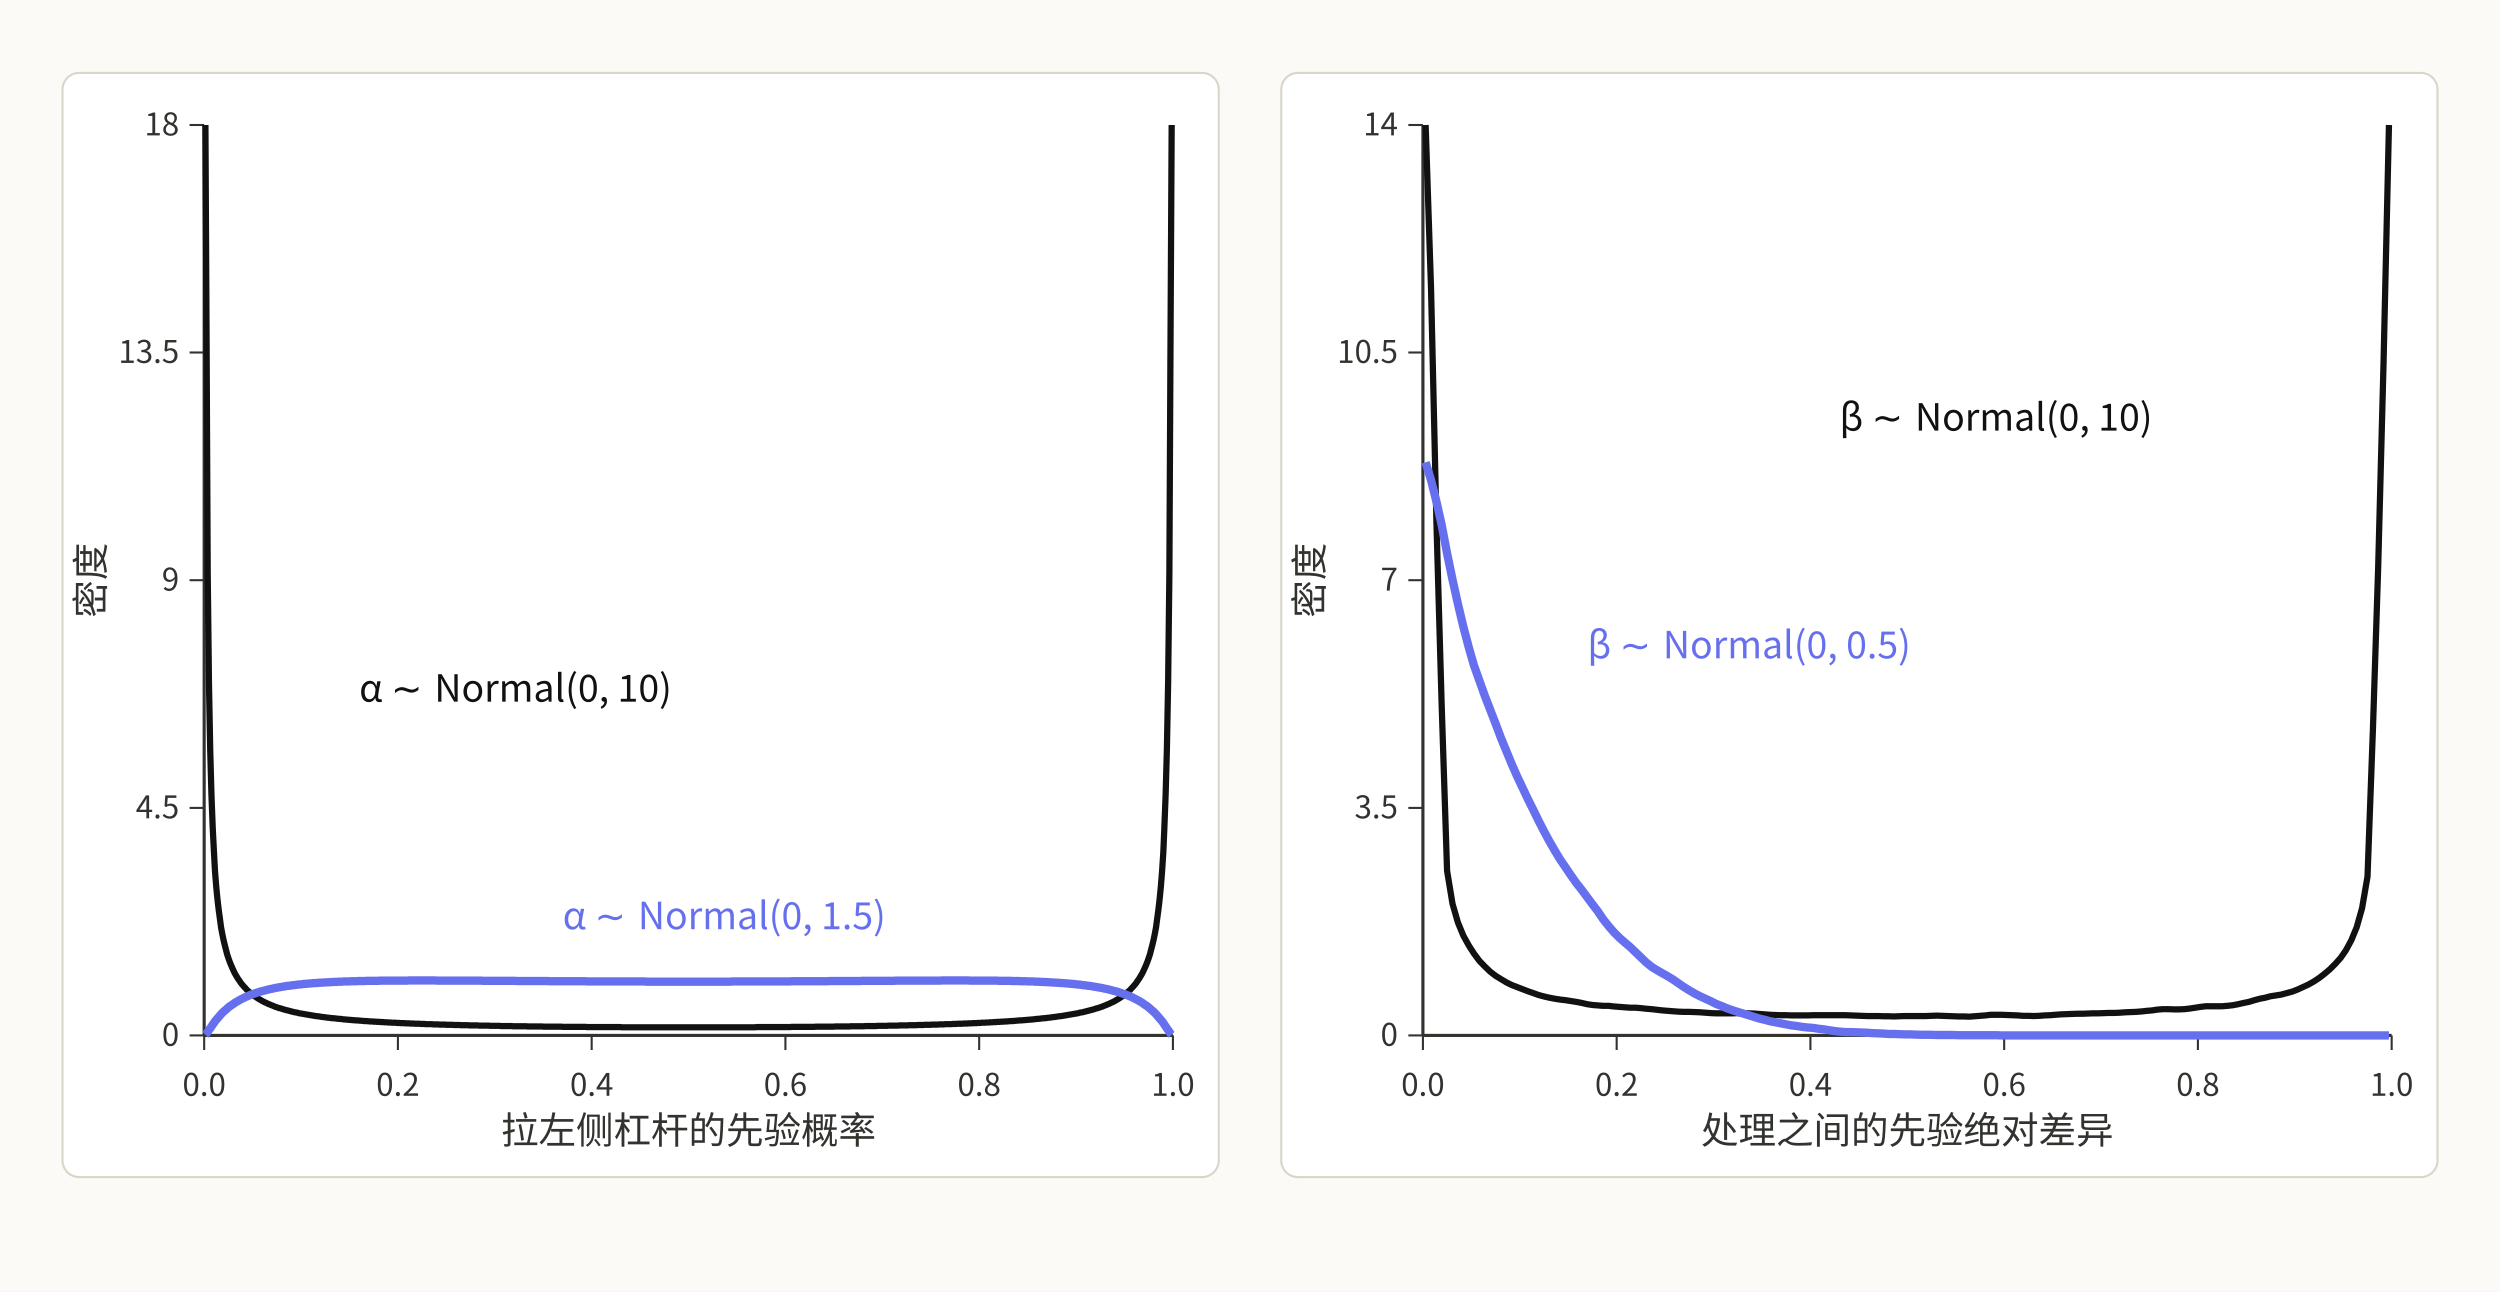
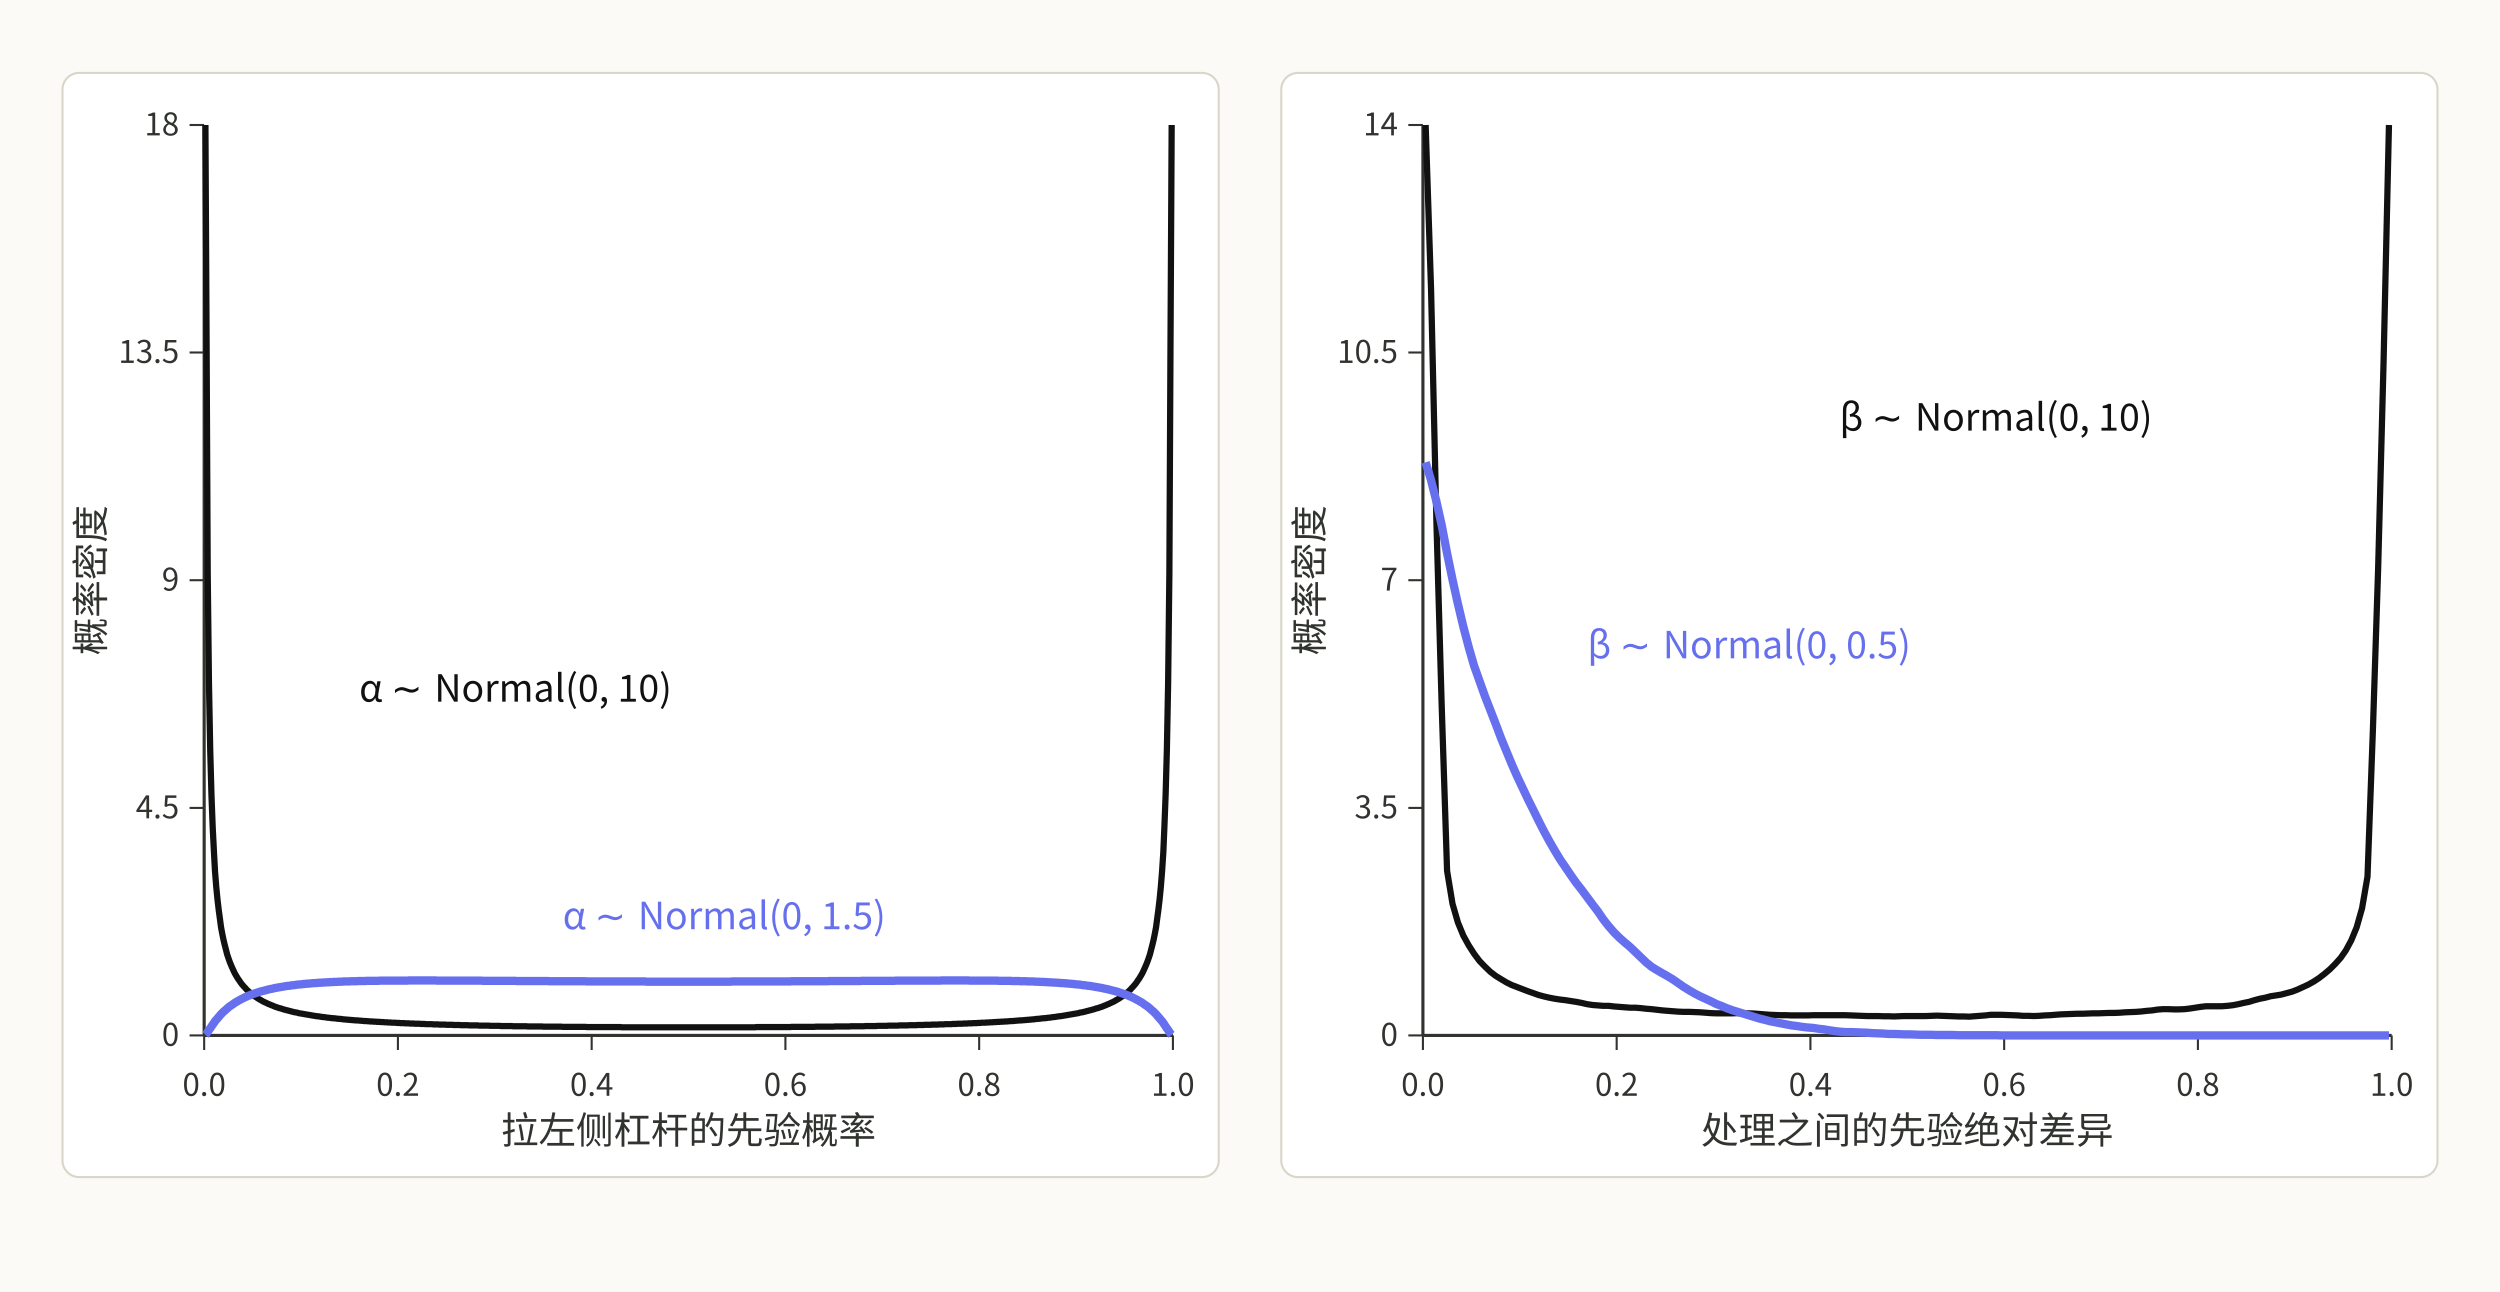
<svg xmlns="http://www.w3.org/2000/svg" width="1200" height="620" viewBox="0 0 1200 620" role="img">
  <rect width="100%" height="100%" fill="#fbfaf6" />
  <rect x="30" y="35" width="555" height="530" rx="8" fill="#fff" stroke="#d9d5c8" />
  <line x1="98.0" y1="497" x2="98.0" y2="504" stroke="#30332e" />
  <text x="98.0" y="526.0" text-anchor="middle" font-family="-apple-system,BlinkMacSystemFont,PingFang SC,Noto Sans CJK SC,sans-serif" font-size="15" font-weight="400" fill="#30332e">0.0</text>
  <line x1="191.0" y1="497" x2="191.0" y2="504" stroke="#30332e" />
  <text x="191.0" y="526.0" text-anchor="middle" font-family="-apple-system,BlinkMacSystemFont,PingFang SC,Noto Sans CJK SC,sans-serif" font-size="15" font-weight="400" fill="#30332e">0.2</text>
  <line x1="284.0" y1="497" x2="284.0" y2="504" stroke="#30332e" />
  <text x="284.0" y="526.0" text-anchor="middle" font-family="-apple-system,BlinkMacSystemFont,PingFang SC,Noto Sans CJK SC,sans-serif" font-size="15" font-weight="400" fill="#30332e">0.4</text>
  <line x1="377.0" y1="497" x2="377.0" y2="504" stroke="#30332e" />
  <text x="377.0" y="526.0" text-anchor="middle" font-family="-apple-system,BlinkMacSystemFont,PingFang SC,Noto Sans CJK SC,sans-serif" font-size="15" font-weight="400" fill="#30332e">0.6</text>
  <line x1="470.0" y1="497" x2="470.0" y2="504" stroke="#30332e" />
  <text x="470.0" y="526.0" text-anchor="middle" font-family="-apple-system,BlinkMacSystemFont,PingFang SC,Noto Sans CJK SC,sans-serif" font-size="15" font-weight="400" fill="#30332e">0.8</text>
  <line x1="563.0" y1="497" x2="563.0" y2="504" stroke="#30332e" />
  <text x="563.0" y="526.0" text-anchor="middle" font-family="-apple-system,BlinkMacSystemFont,PingFang SC,Noto Sans CJK SC,sans-serif" font-size="15" font-weight="400" fill="#30332e">1.0</text>
  <line x1="91" y1="497.0" x2="98" y2="497.0" stroke="#30332e" />
  <text x="86.0" y="502.0" text-anchor="end" font-family="-apple-system,BlinkMacSystemFont,PingFang SC,Noto Sans CJK SC,sans-serif" font-size="15" font-weight="400" fill="#30332e">0</text>
  <line x1="91" y1="387.8" x2="98" y2="387.8" stroke="#30332e" />
  <text x="86.0" y="392.8" text-anchor="end" font-family="-apple-system,BlinkMacSystemFont,PingFang SC,Noto Sans CJK SC,sans-serif" font-size="15" font-weight="400" fill="#30332e">4.5</text>
  <line x1="91" y1="278.5" x2="98" y2="278.5" stroke="#30332e" />
  <text x="86.0" y="283.5" text-anchor="end" font-family="-apple-system,BlinkMacSystemFont,PingFang SC,Noto Sans CJK SC,sans-serif" font-size="15" font-weight="400" fill="#30332e">9</text>
  <line x1="91" y1="169.2" x2="98" y2="169.2" stroke="#30332e" />
  <text x="86.0" y="174.2" text-anchor="end" font-family="-apple-system,BlinkMacSystemFont,PingFang SC,Noto Sans CJK SC,sans-serif" font-size="15" font-weight="400" fill="#30332e">13.5</text>
  <line x1="91" y1="60.0" x2="98" y2="60.0" stroke="#30332e" />
  <text x="86.0" y="65.0" text-anchor="end" font-family="-apple-system,BlinkMacSystemFont,PingFang SC,Noto Sans CJK SC,sans-serif" font-size="15" font-weight="400" fill="#30332e">18</text>
  <line x1="98" y1="497" x2="563" y2="497" stroke="#30332e" stroke-width="1.5" />
  <line x1="98" y1="497" x2="98" y2="60" stroke="#30332e" stroke-width="1.5" />
  <text x="330.5" y="549.0" text-anchor="middle" font-family="-apple-system,BlinkMacSystemFont,PingFang SC,Noto Sans CJK SC,sans-serif" font-size="18" font-weight="400" fill="#30332e">拉左侧杠杆的先验概率</text>
-   <text x="50.0" y="278.5" text-anchor="middle" font-family="-apple-system,BlinkMacSystemFont,PingFang SC,Noto Sans CJK SC,sans-serif" font-size="18" font-weight="400" fill="#30332e" transform="rotate(-90 50 278.5)">密度</text>
+   <text x="50.0" y="278.5" text-anchor="middle" font-family="-apple-system,BlinkMacSystemFont,PingFang SC,Noto Sans CJK SC,sans-serif" font-size="18" font-weight="400" fill="#30332e" transform="rotate(-90 50 278.5)">概率密度</text>
  <polyline points="98.6,60.0 99.2,172.4 99.7,275.2 100.3,327.8 100.9,359.9 101.5,381.5 102.1,397.2 102.7,409.0 103.2,418.2 103.8,425.7 104.4,431.8 105.0,436.9 105.6,441.3 106.1,445.1 106.7,448.3 107.3,451.2 107.9,453.7 108.5,456.0 109.0,458.0 109.6,459.8 110.2,461.5 110.8,463.0 111.4,464.4 112.0,465.7 112.5,466.8 113.1,467.9 113.7,468.9 114.3,469.9 114.9,470.7 115.4,471.5 116.0,472.3 116.6,473.0 117.2,473.7 117.8,474.3 118.3,474.9 118.9,475.5 119.5,476.0 120.1,476.5 120.7,477.0 121.2,477.5 121.8,477.9 122.4,478.3 123.0,478.7 123.6,479.1 124.2,479.5 124.7,479.8 125.3,480.1 125.9,480.5 126.5,480.8 127.1,481.1 127.6,481.3 128.2,481.6 128.8,481.9 129.4,482.1 130.0,482.4 130.6,482.6 131.1,482.8 131.7,483.1 132.3,483.3 132.9,483.5 133.5,483.7 134.0,483.9 134.6,484.0 135.2,484.2 135.8,484.4 136.4,484.6 136.9,484.7 137.5,484.9 138.1,485.0 138.7,485.2 139.3,485.3 139.8,485.5 140.4,485.6 141.0,485.8 141.6,485.9 142.2,486.0 142.8,486.1 143.3,486.3 143.9,486.4 144.5,486.5 145.1,486.6 145.7,486.7 146.2,486.8 146.8,486.9 147.4,487.0 148.0,487.1 148.6,487.2 149.2,487.3 149.7,487.4 150.3,487.5 150.9,487.6 151.5,487.7 152.1,487.8 152.6,487.8 153.2,487.9 153.8,488.0 154.4,488.1 155.0,488.2 155.5,488.2 156.1,488.3 156.7,488.4 157.3,488.5 157.9,488.5 158.4,488.6 159.0,488.7 159.6,488.7 160.2,488.8 160.8,488.8 161.4,488.9 161.9,489.0 162.5,489.0 163.1,489.1 163.7,489.1 164.3,489.2 164.8,489.3 165.4,489.3 166.0,489.4 166.6,489.4 167.2,489.5 167.8,489.5 168.3,489.6 168.9,489.6 169.5,489.7 170.1,489.7 170.7,489.8 171.2,489.8 171.8,489.8 172.4,489.9 173.0,489.9 173.6,490.0 174.1,490.0 174.7,490.1 175.3,490.1 175.9,490.1 176.5,490.2 177.1,490.2 177.6,490.3 178.2,490.3 178.8,490.3 179.4,490.4 180.0,490.4 180.5,490.4 181.1,490.5 181.7,490.5 182.3,490.5 182.9,490.6 183.4,490.6 184.0,490.6 184.6,490.7 185.2,490.7 185.8,490.7 186.3,490.8 186.9,490.8 187.5,490.8 188.1,490.9 188.7,490.9 189.3,490.9 189.8,490.9 190.4,491.0 191.0,491.0 191.6,491.0 192.2,491.1 192.7,491.1 193.3,491.1 193.9,491.1 194.5,491.2 195.1,491.2 195.6,491.2 196.2,491.2 196.8,491.3 197.4,491.3 198.0,491.3 198.6,491.3 199.1,491.4 199.7,491.4 200.3,491.4 200.9,491.4 201.5,491.4 202.0,491.5 202.6,491.5 203.2,491.5 203.8,491.5 204.4,491.6 204.9,491.6 205.5,491.6 206.1,491.6 206.7,491.6 207.3,491.6 207.9,491.7 208.4,491.7 209.0,491.7 209.6,491.7 210.2,491.7 210.8,491.8 211.3,491.8 211.9,491.8 212.5,491.8 213.1,491.8 213.7,491.8 214.2,491.9 214.8,491.9 215.4,491.9 216.0,491.9 216.6,491.9 217.2,491.9 217.7,492.0 218.3,492.0 218.9,492.0 219.5,492.0 220.1,492.0 220.6,492.0 221.2,492.1 221.8,492.1 222.4,492.1 223.0,492.1 223.6,492.1 224.1,492.1 224.7,492.1 225.3,492.2 225.9,492.2 226.5,492.2 227.0,492.2 227.6,492.2 228.2,492.2 228.8,492.2 229.4,492.2 229.9,492.3 230.5,492.3 231.1,492.3 231.7,492.3 232.3,492.3 232.8,492.3 233.4,492.3 234.0,492.3 234.6,492.3 235.2,492.4 235.8,492.4 236.3,492.4 236.9,492.4 237.5,492.4 238.1,492.4 238.7,492.4 239.2,492.4 239.8,492.4 240.4,492.5 241.0,492.5 241.6,492.5 242.2,492.5 242.7,492.5 243.3,492.5 243.9,492.5 244.5,492.5 245.1,492.5 245.6,492.5 246.2,492.6 246.8,492.6 247.4,492.6 248.0,492.6 248.5,492.6 249.1,492.6 249.7,492.6 250.3,492.6 250.9,492.6 251.5,492.6 252.0,492.6 252.6,492.6 253.2,492.7 253.8,492.7 254.4,492.7 254.9,492.7 255.5,492.7 256.1,492.7 256.7,492.7 257.3,492.7 257.8,492.7 258.4,492.7 259.0,492.7 259.6,492.7 260.2,492.7 260.8,492.8 261.3,492.8 261.9,492.8 262.5,492.8 263.1,492.8 263.7,492.8 264.2,492.8 264.8,492.8 265.4,492.8 266.0,492.8 266.6,492.8 267.1,492.8 267.7,492.8 268.3,492.8 268.9,492.8 269.5,492.8 270.1,492.9 270.6,492.9 271.2,492.9 271.8,492.9 272.4,492.9 273.0,492.9 273.5,492.9 274.1,492.9 274.7,492.9 275.3,492.9 275.9,492.9 276.4,492.9 277.0,492.9 277.6,492.9 278.2,492.9 278.8,492.9 279.4,492.9 279.9,492.9 280.5,492.9 281.1,492.9 281.7,493.0 282.3,493.0 282.8,493.0 283.4,493.0 284.0,493.0 284.6,493.0 285.2,493.0 285.7,493.0 286.3,493.0 286.9,493.0 287.5,493.0 288.1,493.0 288.6,493.0 289.2,493.0 289.8,493.0 290.4,493.0 291.0,493.0 291.6,493.0 292.1,493.0 292.7,493.0 293.3,493.0 293.9,493.0 294.5,493.0 295.0,493.0 295.6,493.0 296.2,493.0 296.8,493.0 297.4,493.0 297.9,493.0 298.5,493.1 299.1,493.1 299.7,493.1 300.3,493.1 300.9,493.1 301.4,493.1 302.0,493.1 302.6,493.1 303.2,493.1 303.8,493.1 304.3,493.1 304.9,493.1 305.5,493.1 306.1,493.1 306.7,493.1 307.2,493.1 307.8,493.1 308.4,493.1 309.0,493.1 309.6,493.1 310.2,493.1 310.7,493.1 311.3,493.1 311.9,493.1 312.5,493.1 313.1,493.1 313.6,493.1 314.2,493.1 314.8,493.1 315.4,493.1 316.0,493.1 316.5,493.1 317.1,493.1 317.7,493.1 318.3,493.1 318.9,493.1 319.5,493.1 320.0,493.1 320.6,493.1 321.2,493.1 321.8,493.1 322.4,493.1 322.9,493.1 323.5,493.1 324.1,493.1 324.7,493.1 325.3,493.1 325.9,493.1 326.4,493.1 327.0,493.1 327.6,493.1 328.2,493.1 328.8,493.1 329.3,493.1 329.9,493.1 330.5,493.1 331.1,493.1 331.7,493.1 332.2,493.1 332.8,493.1 333.4,493.1 334.0,493.1 334.6,493.1 335.1,493.1 335.7,493.1 336.3,493.1 336.9,493.1 337.5,493.1 338.1,493.1 338.6,493.1 339.2,493.1 339.8,493.1 340.4,493.1 341.0,493.1 341.5,493.1 342.1,493.1 342.7,493.1 343.3,493.1 343.9,493.1 344.5,493.1 345.0,493.1 345.6,493.1 346.2,493.1 346.8,493.1 347.4,493.1 347.9,493.1 348.5,493.1 349.1,493.1 349.7,493.1 350.3,493.1 350.8,493.1 351.4,493.1 352.0,493.1 352.6,493.1 353.2,493.1 353.8,493.1 354.3,493.1 354.9,493.1 355.5,493.1 356.1,493.1 356.7,493.1 357.2,493.1 357.8,493.1 358.4,493.1 359.0,493.1 359.6,493.1 360.1,493.1 360.7,493.1 361.3,493.1 361.9,493.1 362.5,493.1 363.0,493.0 363.6,493.0 364.2,493.0 364.8,493.0 365.4,493.0 366.0,493.0 366.5,493.0 367.1,493.0 367.7,493.0 368.3,493.0 368.9,493.0 369.4,493.0 370.0,493.0 370.6,493.0 371.2,493.0 371.8,493.0 372.3,493.0 372.9,493.0 373.5,493.0 374.1,493.0 374.7,493.0 375.3,493.0 375.8,493.0 376.4,493.0 377.0,493.0 377.6,493.0 378.2,493.0 378.7,493.0 379.3,493.0 379.9,492.9 380.5,492.9 381.1,492.9 381.6,492.9 382.2,492.9 382.8,492.9 383.4,492.9 384.0,492.9 384.6,492.9 385.1,492.9 385.7,492.9 386.3,492.9 386.9,492.9 387.5,492.9 388.0,492.9 388.6,492.9 389.2,492.9 389.8,492.9 390.4,492.9 390.9,492.9 391.5,492.8 392.1,492.8 392.7,492.8 393.3,492.8 393.9,492.8 394.4,492.8 395.0,492.8 395.6,492.8 396.2,492.8 396.8,492.8 397.3,492.8 397.9,492.8 398.5,492.8 399.1,492.8 399.7,492.8 400.2,492.8 400.8,492.7 401.4,492.7 402.0,492.7 402.6,492.7 403.2,492.7 403.7,492.7 404.3,492.7 404.9,492.7 405.5,492.7 406.1,492.7 406.6,492.7 407.2,492.7 407.8,492.7 408.4,492.6 409.0,492.6 409.6,492.6 410.1,492.6 410.7,492.6 411.3,492.6 411.9,492.6 412.5,492.6 413.0,492.6 413.6,492.6 414.2,492.6 414.8,492.6 415.4,492.5 415.9,492.5 416.5,492.5 417.1,492.5 417.7,492.5 418.3,492.5 418.8,492.5 419.4,492.5 420.0,492.5 420.6,492.5 421.2,492.4 421.8,492.4 422.3,492.4 422.9,492.4 423.5,492.4 424.1,492.4 424.7,492.4 425.2,492.4 425.8,492.4 426.4,492.3 427.0,492.3 427.6,492.3 428.1,492.3 428.7,492.3 429.3,492.3 429.9,492.3 430.5,492.3 431.1,492.3 431.6,492.2 432.2,492.2 432.8,492.2 433.4,492.2 434.0,492.2 434.5,492.2 435.1,492.2 435.7,492.2 436.3,492.1 436.9,492.1 437.4,492.1 438.0,492.1 438.6,492.1 439.2,492.1 439.8,492.1 440.4,492.0 440.9,492.0 441.5,492.0 442.1,492.0 442.7,492.0 443.3,492.0 443.8,491.9 444.4,491.9 445.0,491.9 445.6,491.9 446.2,491.9 446.8,491.9 447.3,491.8 447.9,491.8 448.5,491.8 449.1,491.8 449.7,491.8 450.2,491.8 450.8,491.7 451.4,491.7 452.0,491.7 452.6,491.7 453.1,491.7 453.7,491.6 454.3,491.6 454.9,491.6 455.5,491.6 456.1,491.6 456.6,491.6 457.2,491.5 457.8,491.5 458.4,491.5 459.0,491.5 459.5,491.4 460.1,491.4 460.7,491.4 461.3,491.4 461.9,491.4 462.4,491.3 463.0,491.3 463.6,491.3 464.2,491.3 464.8,491.2 465.4,491.2 465.9,491.2 466.5,491.2 467.1,491.1 467.7,491.1 468.3,491.1 468.8,491.1 469.4,491.0 470.0,491.0 470.6,491.0 471.2,490.9 471.7,490.9 472.3,490.9 472.9,490.9 473.5,490.8 474.1,490.8 474.7,490.8 475.2,490.7 475.8,490.7 476.4,490.7 477.0,490.6 477.6,490.6 478.1,490.6 478.7,490.5 479.3,490.5 479.9,490.5 480.5,490.4 481.0,490.4 481.6,490.4 482.2,490.3 482.8,490.3 483.4,490.3 483.9,490.2 484.5,490.2 485.1,490.1 485.7,490.1 486.3,490.1 486.9,490.0 487.4,490.0 488.0,489.9 488.6,489.9 489.2,489.8 489.8,489.8 490.3,489.8 490.9,489.7 491.5,489.7 492.1,489.6 492.7,489.6 493.2,489.5 493.8,489.5 494.4,489.4 495.0,489.4 495.6,489.3 496.2,489.3 496.7,489.2 497.3,489.1 497.9,489.1 498.5,489.0 499.1,489.0 499.6,488.9 500.2,488.8 500.8,488.8 501.4,488.7 502.0,488.7 502.6,488.6 503.1,488.5 503.7,488.5 504.3,488.4 504.9,488.3 505.5,488.2 506.0,488.2 506.6,488.1 507.2,488.0 507.8,487.9 508.4,487.8 508.9,487.8 509.5,487.7 510.1,487.6 510.7,487.5 511.3,487.4 511.9,487.3 512.4,487.2 513.0,487.1 513.6,487.0 514.2,486.9 514.8,486.8 515.3,486.7 515.9,486.6 516.5,486.5 517.1,486.4 517.7,486.3 518.2,486.1 518.8,486.0 519.4,485.9 520.0,485.8 520.6,485.6 521.2,485.5 521.7,485.3 522.3,485.2 522.9,485.0 523.5,484.9 524.1,484.7 524.6,484.6 525.2,484.4 525.8,484.2 526.4,484.0 527.0,483.9 527.5,483.7 528.1,483.5 528.7,483.3 529.3,483.1 529.9,482.8 530.5,482.6 531.0,482.4 531.6,482.1 532.2,481.9 532.8,481.6 533.4,481.3 533.9,481.1 534.5,480.8 535.1,480.5 535.7,480.1 536.3,479.8 536.8,479.5 537.4,479.1 538.0,478.7 538.6,478.3 539.2,477.9 539.8,477.5 540.3,477.0 540.9,476.5 541.5,476.0 542.1,475.5 542.7,474.9 543.2,474.3 543.8,473.7 544.4,473.0 545.0,472.3 545.6,471.5 546.1,470.7 546.7,469.9 547.3,468.9 547.9,467.9 548.5,466.8 549.0,465.7 549.6,464.4 550.2,463.0 550.8,461.5 551.4,459.8 552.0,458.0 552.5,456.0 553.1,453.7 553.7,451.2 554.3,448.3 554.9,445.1 555.4,441.3 556.0,436.9 556.6,431.8 557.2,425.7 557.8,418.2 558.4,409.0 558.9,397.2 559.5,381.5 560.1,359.9 560.7,327.8 561.3,275.2 561.8,172.4 562.4,60.0" fill="none" stroke="#111" stroke-width="3" stroke-linejoin="round" />
  <polyline points="98.6,496.7 99.2,496.1 99.7,495.3 100.3,494.4 100.9,493.6 101.5,492.7 102.1,491.8 102.7,491.0 103.2,490.2 103.8,489.5 104.4,488.8 105.0,488.1 105.6,487.4 106.1,486.8 106.7,486.2 107.3,485.6 107.9,485.1 108.5,484.6 109.0,484.1 109.6,483.6 110.2,483.1 110.8,482.7 111.4,482.3 112.0,481.9 112.5,481.5 113.1,481.1 113.7,480.8 114.3,480.4 114.9,480.1 115.4,479.8 116.0,479.5 116.6,479.2 117.2,478.9 117.8,478.6 118.3,478.4 118.9,478.1 119.5,477.9 120.1,477.6 120.7,477.4 121.2,477.2 121.8,477.0 122.4,476.8 123.0,476.6 123.6,476.4 124.2,476.2 124.7,476.0 125.3,475.9 125.9,475.7 126.5,475.6 127.1,475.4 127.6,475.3 128.2,475.1 128.8,475.0 129.4,474.8 130.0,474.7 130.6,474.6 131.1,474.5 131.7,474.3 132.3,474.2 132.9,474.1 133.5,474.0 134.0,473.9 134.6,473.8 135.2,473.7 135.8,473.6 136.4,473.5 136.9,473.4 137.5,473.3 138.1,473.2 138.7,473.2 139.3,473.1 139.8,473.0 140.4,472.9 141.0,472.9 141.6,472.8 142.2,472.7 142.8,472.6 143.3,472.6 143.9,472.5 144.5,472.5 145.1,472.4 145.7,472.3 146.2,472.3 146.8,472.2 147.4,472.2 148.0,472.1 148.6,472.1 149.2,472.0 149.7,472.0 150.3,471.9 150.9,471.9 151.5,471.9 152.1,471.8 152.6,471.8 153.2,471.7 153.8,471.7 154.4,471.7 155.0,471.6 155.5,471.6 156.1,471.6 156.7,471.5 157.3,471.5 157.9,471.5 158.4,471.4 159.0,471.4 159.6,471.4 160.2,471.3 160.8,471.3 161.4,471.3 161.9,471.3 162.5,471.2 163.1,471.2 163.7,471.2 164.3,471.2 164.8,471.1 165.4,471.1 166.0,471.1 166.6,471.1 167.2,471.1 167.8,471.1 168.3,471.0 168.9,471.0 169.5,471.0 170.1,471.0 170.7,471.0 171.2,471.0 171.8,470.9 172.4,470.9 173.0,470.9 173.6,470.9 174.1,470.9 174.7,470.9 175.3,470.9 175.9,470.8 176.5,470.8 177.1,470.8 177.6,470.8 178.2,470.8 178.8,470.8 179.4,470.8 180.0,470.8 180.5,470.8 181.1,470.8 181.7,470.8 182.3,470.7 182.9,470.7 183.4,470.7 184.0,470.7 184.6,470.7 185.2,470.7 185.8,470.7 186.3,470.7 186.9,470.7 187.5,470.7 188.1,470.7 188.7,470.7 189.3,470.7 189.8,470.7 190.4,470.7 191.0,470.7 191.6,470.7 192.2,470.7 192.7,470.7 193.3,470.7 193.9,470.7 194.5,470.7 195.1,470.7 195.6,470.7 196.2,470.6 196.8,470.6 197.4,470.6 198.0,470.6 198.6,470.6 199.1,470.6 199.7,470.6 200.3,470.6 200.9,470.6 201.5,470.6 202.0,470.6 202.6,470.6 203.2,470.6 203.8,470.6 204.4,470.6 204.9,470.6 205.5,470.6 206.1,470.6 206.7,470.6 207.3,470.6 207.9,470.6 208.4,470.6 209.0,470.6 209.6,470.7 210.2,470.7 210.8,470.7 211.3,470.7 211.9,470.7 212.5,470.7 213.1,470.7 213.7,470.7 214.2,470.7 214.8,470.7 215.4,470.7 216.0,470.7 216.6,470.7 217.2,470.7 217.7,470.7 218.3,470.7 218.9,470.7 219.5,470.7 220.1,470.7 220.6,470.7 221.2,470.7 221.8,470.7 222.4,470.7 223.0,470.7 223.6,470.7 224.1,470.7 224.7,470.7 225.3,470.7 225.9,470.7 226.5,470.7 227.0,470.7 227.6,470.7 228.2,470.7 228.8,470.7 229.4,470.7 229.9,470.7 230.5,470.7 231.1,470.7 231.7,470.8 232.3,470.8 232.8,470.8 233.4,470.8 234.0,470.8 234.6,470.8 235.2,470.8 235.8,470.8 236.3,470.8 236.9,470.8 237.5,470.8 238.1,470.8 238.7,470.8 239.2,470.8 239.8,470.8 240.4,470.8 241.0,470.8 241.6,470.8 242.2,470.8 242.7,470.8 243.3,470.8 243.9,470.8 244.5,470.8 245.1,470.8 245.6,470.8 246.2,470.8 246.8,470.8 247.4,470.8 248.0,470.9 248.5,470.9 249.1,470.9 249.7,470.9 250.3,470.9 250.9,470.9 251.5,470.9 252.0,470.9 252.6,470.9 253.2,470.9 253.8,470.9 254.4,470.9 254.9,470.9 255.5,470.9 256.1,470.9 256.7,470.9 257.3,470.9 257.8,470.9 258.4,470.9 259.0,470.9 259.6,470.9 260.2,470.9 260.8,470.9 261.3,470.9 261.9,470.9 262.5,470.9 263.1,470.9 263.7,471.0 264.2,471.0 264.8,471.0 265.4,471.0 266.0,471.0 266.6,471.0 267.1,471.0 267.7,471.0 268.3,471.0 268.9,471.0 269.5,471.0 270.1,471.0 270.6,471.0 271.2,471.0 271.8,471.0 272.4,471.0 273.0,471.0 273.5,471.0 274.1,471.0 274.7,471.0 275.3,471.0 275.9,471.0 276.4,471.0 277.0,471.0 277.6,471.0 278.2,471.0 278.8,471.0 279.4,471.0 279.9,471.0 280.5,471.0 281.1,471.0 281.7,471.1 282.3,471.1 282.8,471.1 283.4,471.1 284.0,471.1 284.6,471.1 285.2,471.1 285.7,471.1 286.3,471.1 286.9,471.1 287.5,471.1 288.1,471.1 288.6,471.1 289.2,471.1 289.8,471.1 290.4,471.1 291.0,471.1 291.6,471.1 292.1,471.1 292.7,471.1 293.3,471.1 293.9,471.1 294.5,471.1 295.0,471.1 295.6,471.1 296.2,471.1 296.8,471.1 297.4,471.1 297.9,471.1 298.5,471.1 299.1,471.1 299.7,471.1 300.3,471.1 300.9,471.1 301.4,471.1 302.0,471.1 302.6,471.1 303.2,471.1 303.8,471.1 304.3,471.1 304.9,471.1 305.5,471.1 306.1,471.1 306.7,471.1 307.2,471.1 307.8,471.1 308.4,471.1 309.0,471.1 309.6,471.1 310.2,471.2 310.7,471.2 311.3,471.2 311.9,471.2 312.5,471.2 313.1,471.2 313.6,471.2 314.2,471.2 314.8,471.2 315.4,471.2 316.0,471.2 316.5,471.2 317.1,471.2 317.7,471.2 318.3,471.2 318.9,471.2 319.5,471.2 320.0,471.2 320.6,471.2 321.2,471.2 321.8,471.2 322.4,471.2 322.9,471.2 323.5,471.2 324.1,471.2 324.7,471.2 325.3,471.2 325.9,471.2 326.4,471.2 327.0,471.2 327.6,471.2 328.2,471.2 328.8,471.2 329.3,471.2 329.9,471.2 330.5,471.2 331.1,471.2 331.7,471.2 332.2,471.2 332.8,471.2 333.4,471.2 334.0,471.2 334.6,471.2 335.1,471.2 335.7,471.2 336.3,471.2 336.9,471.2 337.5,471.2 338.1,471.2 338.6,471.2 339.2,471.2 339.8,471.2 340.4,471.2 341.0,471.2 341.5,471.2 342.1,471.2 342.7,471.2 343.3,471.2 343.9,471.2 344.5,471.2 345.0,471.2 345.6,471.2 346.2,471.2 346.8,471.2 347.4,471.2 347.9,471.2 348.5,471.2 349.1,471.2 349.7,471.2 350.3,471.2 350.8,471.2 351.4,471.1 352.0,471.1 352.6,471.1 353.2,471.1 353.8,471.1 354.3,471.1 354.9,471.1 355.5,471.1 356.1,471.1 356.7,471.1 357.2,471.1 357.8,471.1 358.4,471.1 359.0,471.1 359.6,471.1 360.1,471.1 360.7,471.1 361.3,471.1 361.9,471.1 362.5,471.1 363.0,471.1 363.6,471.1 364.2,471.1 364.8,471.1 365.4,471.1 366.0,471.1 366.5,471.1 367.1,471.1 367.7,471.1 368.3,471.1 368.9,471.1 369.4,471.1 370.0,471.1 370.6,471.1 371.2,471.1 371.8,471.1 372.3,471.1 372.9,471.1 373.5,471.1 374.1,471.1 374.7,471.1 375.3,471.1 375.8,471.1 376.4,471.1 377.0,471.1 377.6,471.1 378.2,471.1 378.7,471.1 379.3,471.1 379.9,471.0 380.5,471.0 381.1,471.0 381.6,471.0 382.2,471.0 382.8,471.0 383.4,471.0 384.0,471.0 384.6,471.0 385.1,471.0 385.7,471.0 386.3,471.0 386.9,471.0 387.5,471.0 388.0,471.0 388.6,471.0 389.2,471.0 389.8,471.0 390.4,471.0 390.9,471.0 391.5,471.0 392.1,471.0 392.7,471.0 393.3,471.0 393.9,471.0 394.4,471.0 395.0,471.0 395.6,471.0 396.2,471.0 396.8,471.0 397.3,471.0 397.9,470.9 398.5,470.9 399.1,470.9 399.7,470.9 400.2,470.9 400.8,470.9 401.4,470.9 402.0,470.9 402.6,470.9 403.2,470.9 403.7,470.9 404.3,470.9 404.9,470.9 405.5,470.9 406.1,470.9 406.6,470.9 407.2,470.9 407.8,470.9 408.4,470.9 409.0,470.9 409.6,470.9 410.1,470.9 410.7,470.9 411.3,470.9 411.9,470.9 412.5,470.9 413.0,470.9 413.6,470.8 414.2,470.8 414.8,470.8 415.4,470.8 415.9,470.8 416.5,470.8 417.1,470.8 417.7,470.8 418.3,470.8 418.8,470.8 419.4,470.8 420.0,470.8 420.6,470.8 421.2,470.8 421.8,470.8 422.3,470.8 422.9,470.8 423.5,470.8 424.1,470.8 424.7,470.8 425.2,470.8 425.8,470.8 426.4,470.8 427.0,470.8 427.6,470.8 428.1,470.8 428.7,470.8 429.3,470.8 429.9,470.7 430.5,470.7 431.1,470.7 431.6,470.7 432.2,470.7 432.8,470.7 433.4,470.7 434.0,470.7 434.5,470.7 435.1,470.7 435.7,470.7 436.3,470.7 436.9,470.7 437.4,470.7 438.0,470.7 438.6,470.7 439.2,470.7 439.8,470.7 440.4,470.7 440.9,470.7 441.5,470.7 442.1,470.7 442.7,470.7 443.3,470.7 443.8,470.7 444.4,470.7 445.0,470.7 445.6,470.7 446.2,470.7 446.8,470.7 447.3,470.7 447.9,470.7 448.5,470.7 449.1,470.7 449.7,470.7 450.2,470.7 450.8,470.7 451.4,470.7 452.0,470.6 452.6,470.6 453.1,470.6 453.7,470.6 454.3,470.6 454.9,470.6 455.5,470.6 456.1,470.6 456.6,470.6 457.2,470.6 457.8,470.6 458.4,470.6 459.0,470.6 459.5,470.6 460.1,470.6 460.7,470.6 461.3,470.6 461.9,470.6 462.4,470.6 463.0,470.6 463.6,470.6 464.2,470.6 464.8,470.6 465.4,470.7 465.9,470.7 466.5,470.7 467.1,470.7 467.7,470.7 468.3,470.7 468.8,470.7 469.4,470.7 470.0,470.7 470.6,470.7 471.2,470.7 471.7,470.7 472.3,470.7 472.9,470.7 473.5,470.7 474.1,470.7 474.7,470.7 475.2,470.7 475.8,470.7 476.4,470.7 477.0,470.7 477.6,470.7 478.1,470.7 478.7,470.7 479.3,470.8 479.9,470.8 480.5,470.8 481.0,470.8 481.6,470.8 482.2,470.8 482.8,470.8 483.4,470.8 483.9,470.8 484.5,470.8 485.1,470.8 485.7,470.9 486.3,470.9 486.9,470.9 487.4,470.9 488.0,470.9 488.6,470.9 489.2,470.9 489.8,471.0 490.3,471.0 490.9,471.0 491.5,471.0 492.1,471.0 492.7,471.0 493.2,471.1 493.8,471.1 494.4,471.1 495.0,471.1 495.6,471.1 496.2,471.1 496.7,471.2 497.3,471.2 497.9,471.2 498.5,471.2 499.1,471.3 499.6,471.3 500.2,471.3 500.8,471.3 501.4,471.4 502.0,471.4 502.6,471.4 503.1,471.5 503.7,471.5 504.3,471.5 504.9,471.6 505.5,471.6 506.0,471.6 506.6,471.7 507.2,471.7 507.8,471.7 508.4,471.8 508.9,471.8 509.5,471.9 510.1,471.9 510.7,471.9 511.3,472.0 511.9,472.0 512.4,472.1 513.0,472.1 513.6,472.2 514.2,472.2 514.8,472.3 515.3,472.3 515.9,472.4 516.5,472.5 517.1,472.5 517.7,472.6 518.2,472.6 518.8,472.7 519.4,472.8 520.0,472.9 520.6,472.9 521.2,473.0 521.7,473.1 522.3,473.2 522.9,473.2 523.5,473.3 524.1,473.4 524.6,473.5 525.2,473.6 525.8,473.7 526.4,473.8 527.0,473.9 527.5,474.0 528.1,474.1 528.7,474.2 529.3,474.3 529.9,474.5 530.5,474.6 531.0,474.7 531.6,474.8 532.2,475.0 532.8,475.1 533.4,475.3 533.9,475.4 534.5,475.6 535.1,475.7 535.7,475.9 536.3,476.0 536.8,476.2 537.4,476.4 538.0,476.6 538.6,476.8 539.2,477.0 539.8,477.2 540.3,477.4 540.9,477.6 541.5,477.9 542.1,478.1 542.7,478.4 543.2,478.6 543.8,478.9 544.4,479.2 545.0,479.5 545.6,479.8 546.1,480.1 546.7,480.4 547.3,480.8 547.9,481.1 548.5,481.5 549.0,481.9 549.6,482.3 550.2,482.7 550.8,483.1 551.4,483.6 552.0,484.1 552.5,484.6 553.1,485.1 553.7,485.6 554.3,486.2 554.9,486.8 555.4,487.4 556.0,488.1 556.6,488.8 557.2,489.5 557.8,490.2 558.4,491.0 558.9,491.8 559.5,492.7 560.1,493.6 560.7,494.4 561.3,495.3 561.8,496.1 562.4,496.7" fill="none" stroke="#6670ee" stroke-width="4" stroke-linejoin="round" />
  <text x="172.4" y="336.8" text-anchor="start" font-family="-apple-system,BlinkMacSystemFont,PingFang SC,Noto Sans CJK SC,sans-serif" font-size="18" font-weight="400" fill="#111">α ∼ Normal(0, 10)</text>
  <text x="270.1" y="446.0" text-anchor="start" font-family="-apple-system,BlinkMacSystemFont,PingFang SC,Noto Sans CJK SC,sans-serif" font-size="18" font-weight="400" fill="#6670ee">α ∼ Normal(0, 1.5)</text>
  <rect x="615" y="35" width="555" height="530" rx="8" fill="#fff" stroke="#d9d5c8" />
  <line x1="683.0" y1="497" x2="683.0" y2="504" stroke="#30332e" />
  <text x="683.0" y="526.0" text-anchor="middle" font-family="-apple-system,BlinkMacSystemFont,PingFang SC,Noto Sans CJK SC,sans-serif" font-size="15" font-weight="400" fill="#30332e">0.0</text>
  <line x1="776.0" y1="497" x2="776.0" y2="504" stroke="#30332e" />
  <text x="776.0" y="526.0" text-anchor="middle" font-family="-apple-system,BlinkMacSystemFont,PingFang SC,Noto Sans CJK SC,sans-serif" font-size="15" font-weight="400" fill="#30332e">0.2</text>
  <line x1="869.0" y1="497" x2="869.0" y2="504" stroke="#30332e" />
  <text x="869.0" y="526.0" text-anchor="middle" font-family="-apple-system,BlinkMacSystemFont,PingFang SC,Noto Sans CJK SC,sans-serif" font-size="15" font-weight="400" fill="#30332e">0.4</text>
  <line x1="962.0" y1="497" x2="962.0" y2="504" stroke="#30332e" />
  <text x="962.0" y="526.0" text-anchor="middle" font-family="-apple-system,BlinkMacSystemFont,PingFang SC,Noto Sans CJK SC,sans-serif" font-size="15" font-weight="400" fill="#30332e">0.6</text>
  <line x1="1055.0" y1="497" x2="1055.0" y2="504" stroke="#30332e" />
  <text x="1055.0" y="526.0" text-anchor="middle" font-family="-apple-system,BlinkMacSystemFont,PingFang SC,Noto Sans CJK SC,sans-serif" font-size="15" font-weight="400" fill="#30332e">0.8</text>
  <line x1="1148.0" y1="497" x2="1148.0" y2="504" stroke="#30332e" />
  <text x="1148.0" y="526.0" text-anchor="middle" font-family="-apple-system,BlinkMacSystemFont,PingFang SC,Noto Sans CJK SC,sans-serif" font-size="15" font-weight="400" fill="#30332e">1.0</text>
  <line x1="676" y1="497.0" x2="683" y2="497.0" stroke="#30332e" />
  <text x="671.0" y="502.0" text-anchor="end" font-family="-apple-system,BlinkMacSystemFont,PingFang SC,Noto Sans CJK SC,sans-serif" font-size="15" font-weight="400" fill="#30332e">0</text>
  <line x1="676" y1="387.8" x2="683" y2="387.8" stroke="#30332e" />
  <text x="671.0" y="392.8" text-anchor="end" font-family="-apple-system,BlinkMacSystemFont,PingFang SC,Noto Sans CJK SC,sans-serif" font-size="15" font-weight="400" fill="#30332e">3.5</text>
  <line x1="676" y1="278.5" x2="683" y2="278.5" stroke="#30332e" />
  <text x="671.0" y="283.5" text-anchor="end" font-family="-apple-system,BlinkMacSystemFont,PingFang SC,Noto Sans CJK SC,sans-serif" font-size="15" font-weight="400" fill="#30332e">7</text>
  <line x1="676" y1="169.2" x2="683" y2="169.2" stroke="#30332e" />
  <text x="671.0" y="174.2" text-anchor="end" font-family="-apple-system,BlinkMacSystemFont,PingFang SC,Noto Sans CJK SC,sans-serif" font-size="15" font-weight="400" fill="#30332e">10.5</text>
  <line x1="676" y1="60.0" x2="683" y2="60.0" stroke="#30332e" />
  <text x="671.0" y="65.0" text-anchor="end" font-family="-apple-system,BlinkMacSystemFont,PingFang SC,Noto Sans CJK SC,sans-serif" font-size="15" font-weight="400" fill="#30332e">14</text>
  <line x1="683" y1="497" x2="1148" y2="497" stroke="#30332e" stroke-width="1.5" />
  <line x1="683" y1="497" x2="683" y2="60" stroke="#30332e" stroke-width="1.5" />
  <text x="915.5" y="549.0" text-anchor="middle" font-family="-apple-system,BlinkMacSystemFont,PingFang SC,Noto Sans CJK SC,sans-serif" font-size="18" font-weight="400" fill="#30332e">处理之间的先验绝对差异</text>
-   <text x="635.0" y="278.5" text-anchor="middle" font-family="-apple-system,BlinkMacSystemFont,PingFang SC,Noto Sans CJK SC,sans-serif" font-size="18" font-weight="400" fill="#30332e" transform="rotate(-90 635 278.5)">密度</text>
+   <text x="635.0" y="278.5" text-anchor="middle" font-family="-apple-system,BlinkMacSystemFont,PingFang SC,Noto Sans CJK SC,sans-serif" font-size="18" font-weight="400" fill="#30332e" transform="rotate(-90 635 278.5)">概率密度</text>
  <polyline points="684.3,60.0 686.9,138.6 689.5,251.2 692.0,338.4 694.6,418.0 697.2,433.8 699.8,442.8 702.4,449.1 705.0,453.8 707.5,457.7 710.1,461.2 712.7,463.9 715.3,466.4 717.9,468.4 720.5,470.0 723.0,471.5 725.6,472.8 728.2,473.8 730.8,474.8 733.4,475.8 736.0,476.7 738.5,477.6 741.1,478.3 743.7,478.9 746.3,479.4 748.9,479.8 751.5,480.1 754.0,480.5 756.6,480.9 759.2,481.4 761.8,482.0 764.4,482.4 767.0,482.6 769.5,482.8 772.1,482.8 774.7,483.1 777.3,483.3 779.9,483.5 782.5,483.7 785.0,483.7 787.6,483.9 790.2,484.2 792.8,484.4 795.4,484.7 798.0,485.0 800.5,485.2 803.1,485.4 805.7,485.6 808.3,485.7 810.9,485.7 813.5,485.8 816.0,485.9 818.6,486.1 821.2,486.3 823.8,486.4 826.4,486.4 829.0,486.4 831.5,486.4 834.1,486.3 836.7,486.4 839.3,486.4 841.9,486.5 844.5,486.7 847.0,486.9 849.6,487.1 852.2,487.2 854.8,487.3 857.4,487.3 860.0,487.4 862.5,487.4 865.1,487.4 867.7,487.4 870.3,487.3 872.9,487.3 875.5,487.3 878.0,487.3 880.6,487.3 883.2,487.3 885.8,487.3 888.4,487.4 891.0,487.5 893.5,487.6 896.1,487.7 898.7,487.7 901.3,487.7 903.9,487.8 906.5,487.8 909.0,487.9 911.6,487.8 914.2,487.7 916.8,487.7 919.4,487.7 922.0,487.7 924.5,487.7 927.1,487.6 929.7,487.5 932.3,487.6 934.9,487.7 937.5,487.8 940.0,487.9 942.6,487.9 945.2,488.0 947.8,487.8 950.4,487.6 953.0,487.4 955.5,487.1 958.1,487.1 960.7,487.1 963.3,487.2 965.9,487.3 968.5,487.4 971.0,487.6 973.6,487.6 976.2,487.7 978.8,487.6 981.4,487.4 984.0,487.3 986.5,487.1 989.1,486.9 991.7,486.8 994.3,486.7 996.9,486.6 999.5,486.6 1002.0,486.5 1004.6,486.4 1007.2,486.4 1009.8,486.3 1012.4,486.2 1015.0,486.2 1017.5,486.1 1020.1,485.9 1022.7,485.8 1025.3,485.7 1027.9,485.5 1030.5,485.2 1033.0,485.0 1035.6,484.6 1038.2,484.4 1040.8,484.4 1043.4,484.5 1046.0,484.5 1048.5,484.4 1051.1,484.1 1053.7,483.7 1056.3,483.3 1058.9,483.0 1061.5,483.0 1064.0,483.0 1066.6,483.0 1069.2,482.8 1071.8,482.5 1074.4,482.0 1077.0,481.4 1079.5,480.9 1082.1,480.1 1084.7,479.4 1087.3,478.9 1089.9,478.2 1092.5,477.8 1095.0,477.4 1097.6,476.7 1100.2,476.0 1102.8,475.0 1105.4,473.8 1108.0,472.6 1110.5,471.2 1113.1,469.5 1115.7,467.5 1118.3,465.3 1120.9,462.7 1123.5,459.8 1126.0,456.2 1128.6,451.4 1131.2,445.1 1133.8,435.9 1136.4,420.8 1139.0,350.1 1141.5,273.1 1144.1,174.2 1146.7,60.0" fill="none" stroke="#111" stroke-width="3" stroke-linejoin="round" />
  <polyline points="684.3,221.9 686.9,230.5 689.5,240.8 692.0,252.0 694.6,265.6 697.2,278.2 699.8,289.9 702.4,300.8 705.0,310.7 707.5,319.4 710.1,326.7 712.7,334.0 715.3,340.7 717.9,347.4 720.5,354.3 723.0,360.4 725.6,366.7 728.2,372.6 730.8,378.1 733.4,383.6 736.0,388.8 738.5,393.9 741.1,399.0 743.7,403.8 746.3,408.3 748.9,412.6 751.5,416.4 754.0,420.1 756.6,423.8 759.2,427.1 761.8,430.6 764.4,434.1 767.0,437.5 769.5,441.2 772.1,444.5 774.7,447.5 777.3,450.1 779.9,452.4 782.5,454.6 785.0,457.0 787.6,459.5 790.2,462.0 792.8,464.1 795.4,465.7 798.0,467.2 800.5,468.6 803.1,470.2 805.7,472.0 808.3,473.8 810.9,475.4 813.5,476.9 816.0,478.2 818.6,479.4 821.2,480.6 823.8,481.9 826.4,482.9 829.0,484.0 831.5,484.9 834.1,485.7 836.7,486.5 839.3,487.3 841.9,488.1 844.5,488.9 847.0,489.5 849.6,490.2 852.2,490.7 854.8,491.2 857.4,491.7 860.0,492.2 862.5,492.5 865.1,492.9 867.7,493.2 870.3,493.4 872.9,493.8 875.5,494.1 878.0,494.5 880.6,494.9 883.2,495.2 885.8,495.4 888.4,495.4 891.0,495.5 893.5,495.6 896.1,495.7 898.7,495.9 901.3,496.0 903.9,496.1 906.5,496.3 909.0,496.3 911.6,496.4 914.2,496.5 916.8,496.5 919.4,496.6 922.0,496.7 924.5,496.7 927.1,496.7 929.7,496.8 932.3,496.8 934.9,496.8 937.5,496.8 940.0,496.9 942.6,496.9 945.2,496.9 947.8,496.9 950.4,496.9 953.0,496.9 955.5,496.9 958.1,496.9 960.7,497.0 963.3,497.0 965.9,497.0 968.5,497.0 971.0,497.0 973.6,497.0 976.2,497.0 978.8,497.0 981.4,497.0 984.0,497.0 986.5,497.0 989.1,497.0 991.7,497.0 994.3,497.0 996.9,497.0 999.5,497.0 1002.0,497.0 1004.6,497.0 1007.2,497.0 1009.8,497.0 1012.4,497.0 1015.0,497.0 1017.5,497.0 1020.1,497.0 1022.7,497.0 1025.3,497.0 1027.9,497.0 1030.5,497.0 1033.0,497.0 1035.6,497.0 1038.2,497.0 1040.8,497.0 1043.4,497.0 1046.0,497.0 1048.5,497.0 1051.1,497.0 1053.7,497.0 1056.3,497.0 1058.9,497.0 1061.5,497.0 1064.0,497.0 1066.6,497.0 1069.2,497.0 1071.8,497.0 1074.4,497.0 1077.0,497.0 1079.5,497.0 1082.1,497.0 1084.7,497.0 1087.3,497.0 1089.9,497.0 1092.5,497.0 1095.0,497.0 1097.6,497.0 1100.2,497.0 1102.8,497.0 1105.4,497.0 1108.0,497.0 1110.5,497.0 1113.1,497.0 1115.7,497.0 1118.3,497.0 1120.9,497.0 1123.5,497.0 1126.0,497.0 1128.6,497.0 1131.2,497.0 1133.8,497.0 1136.4,497.0 1139.0,497.0 1141.5,497.0 1144.1,497.0 1146.7,497.0" fill="none" stroke="#6670ee" stroke-width="4" stroke-linejoin="round" />
  <text x="883.0" y="206.7" text-anchor="start" font-family="-apple-system,BlinkMacSystemFont,PingFang SC,Noto Sans CJK SC,sans-serif" font-size="18" font-weight="400" fill="#111">β ∼ Normal(0, 10)</text>
  <text x="762.0" y="316.0" text-anchor="start" font-family="-apple-system,BlinkMacSystemFont,PingFang SC,Noto Sans CJK SC,sans-serif" font-size="18" font-weight="400" fill="#6670ee">β ∼ Normal(0, 0.5)</text>
</svg>
